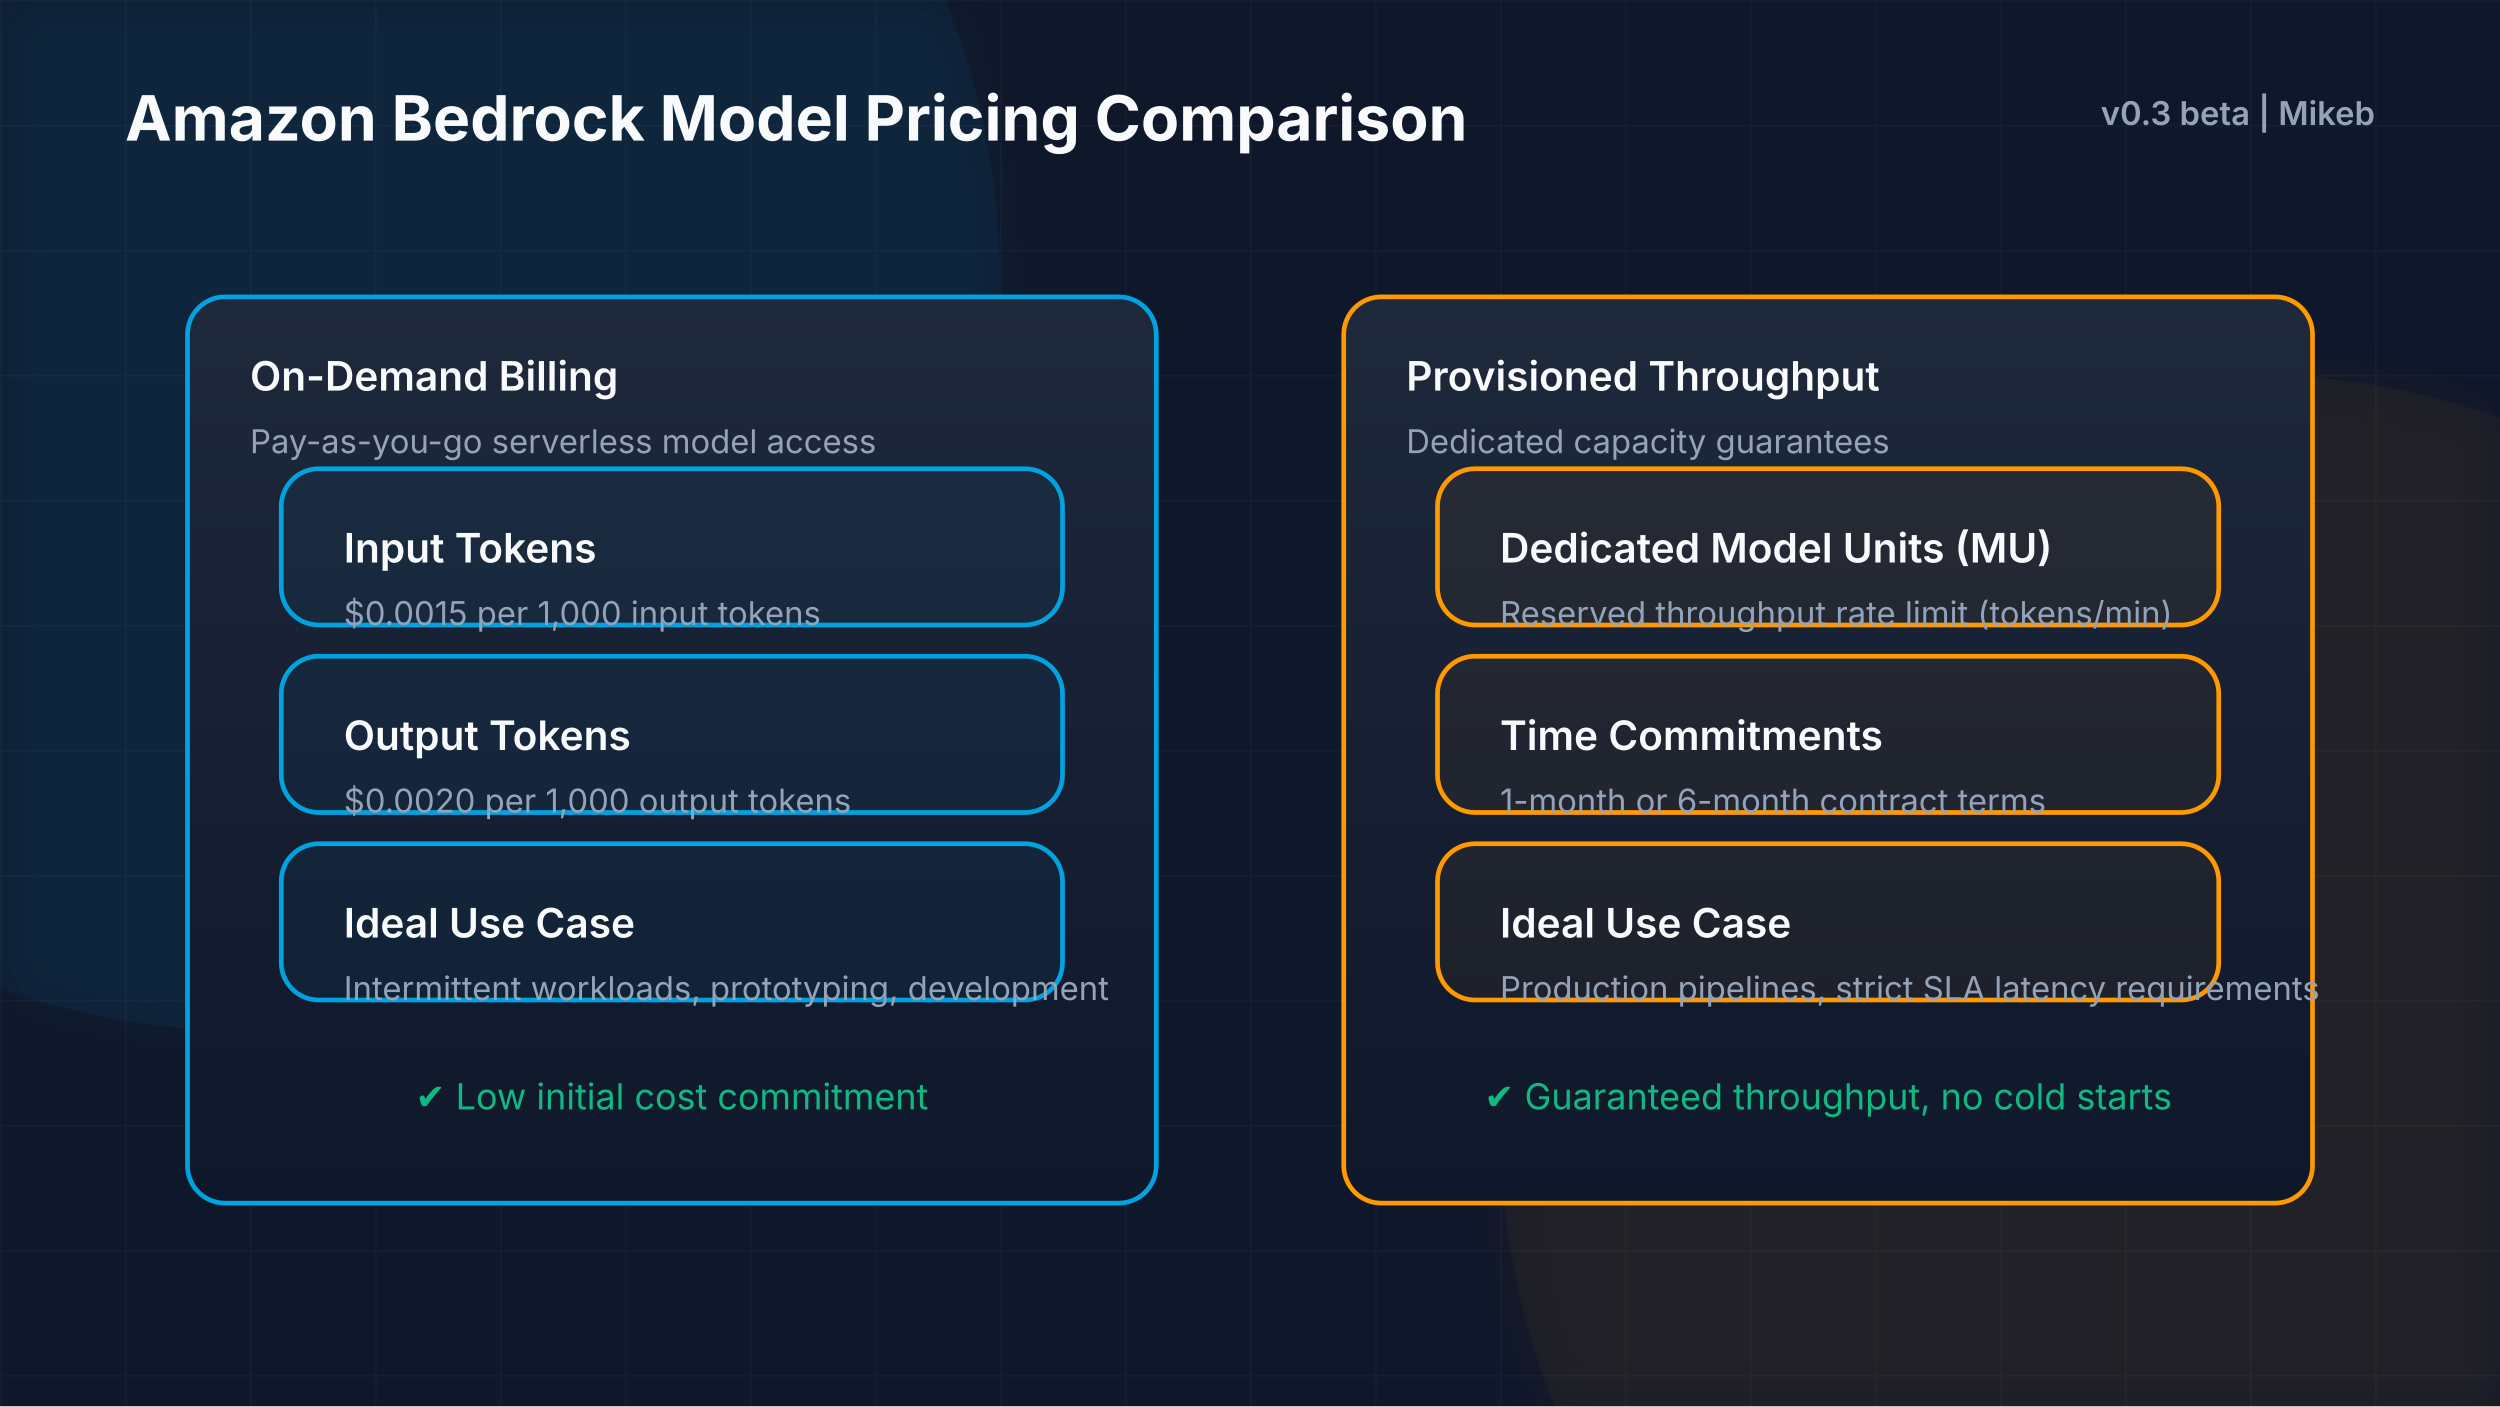
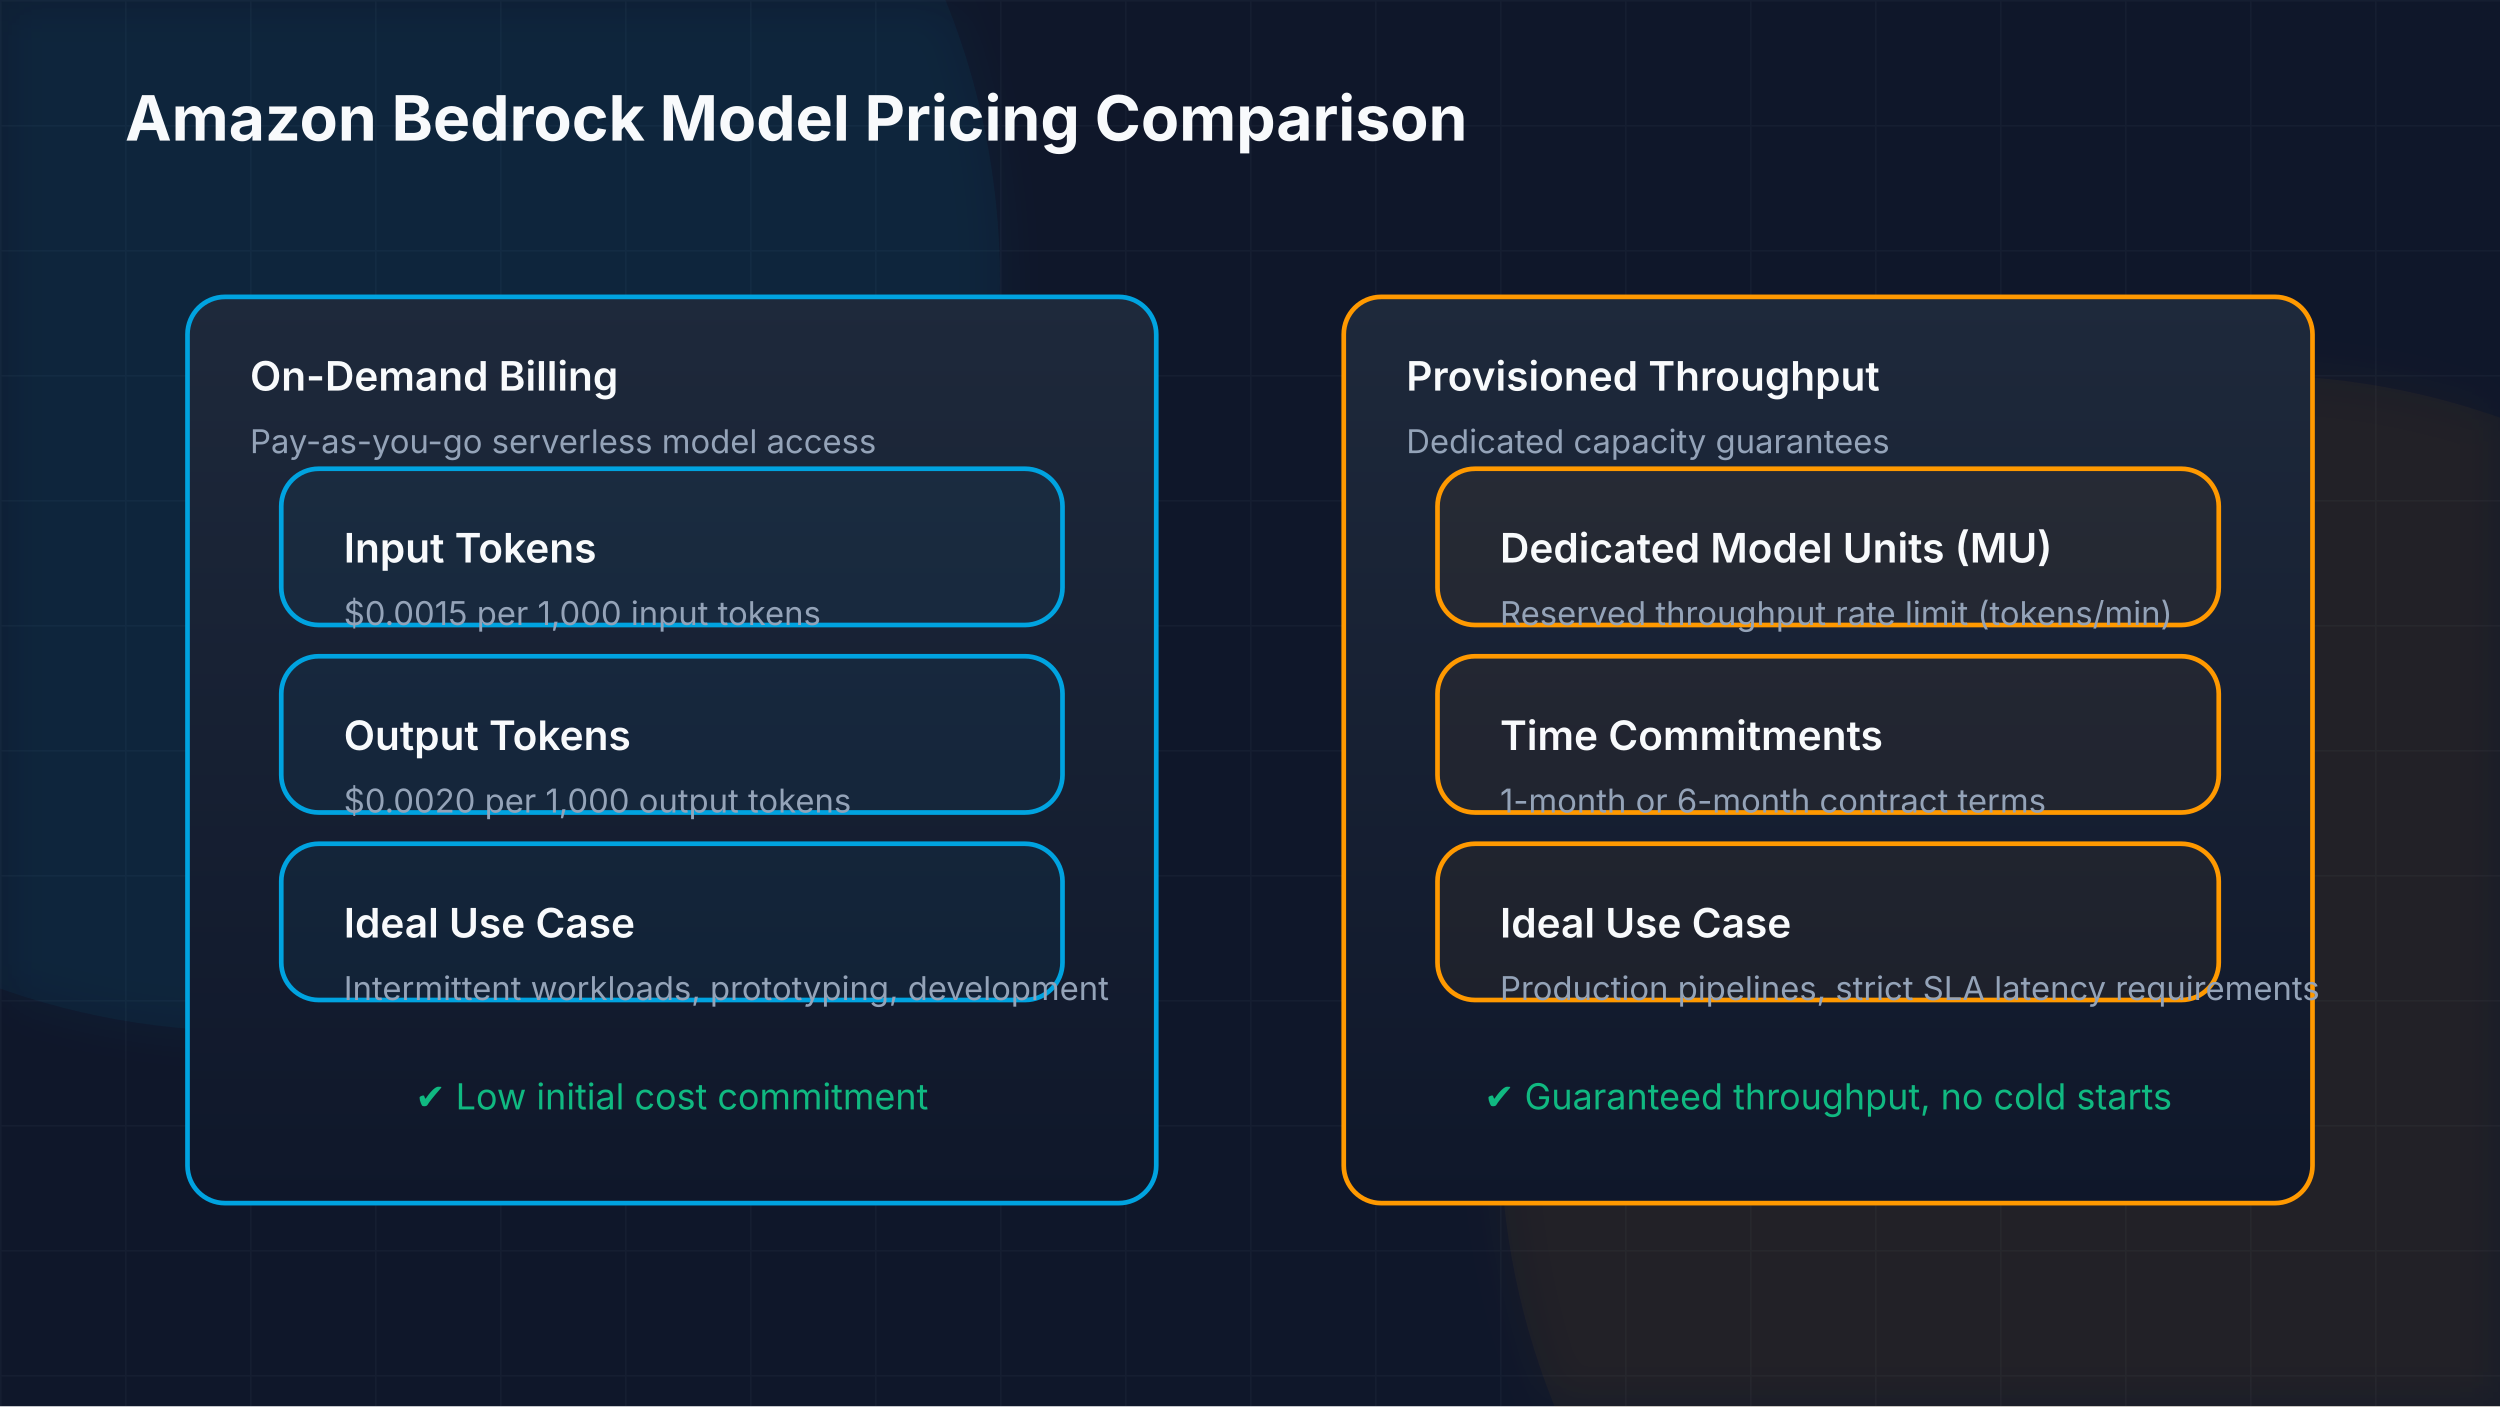
<svg xmlns="http://www.w3.org/2000/svg" viewBox="0 0 800 450" width="100%" height="100%">
  <defs>
    <linearGradient id="aws-orange" x1="0%" y1="0%" x2="100%" y2="100%">
      <stop offset="0%" stop-color="#FF9900" />
      <stop offset="100%" stop-color="#FFC400" />
    </linearGradient>
    <linearGradient id="cloud-blue" x1="0%" y1="0%" x2="100%" y2="100%">
      <stop offset="0%" stop-color="#00A3E0" />
      <stop offset="100%" stop-color="#1D70B8" />
    </linearGradient>
    <linearGradient id="success-green" x1="0%" y1="0%" x2="100%" y2="100%">
      <stop offset="0%" stop-color="#10B981" />
      <stop offset="100%" stop-color="#059669" />
    </linearGradient>
    <linearGradient id="alert-red" x1="0%" y1="0%" x2="100%" y2="100%">
      <stop offset="0%" stop-color="#EF4444" />
      <stop offset="100%" stop-color="#DC2626" />
    </linearGradient>
    <linearGradient id="warning-gold" x1="0%" y1="0%" x2="100%" y2="100%">
      <stop offset="0%" stop-color="#F59E0B" />
      <stop offset="100%" stop-color="#D97706" />
    </linearGradient>
    <linearGradient id="dark-card" x1="0%" y1="0%" x2="0%" y2="100%">
      <stop offset="0%" stop-color="#1E293B" />
      <stop offset="100%" stop-color="#0F172A" />
    </linearGradient>
    <linearGradient id="purple-glow" x1="0%" y1="0%" x2="100%" y2="100%">
      <stop offset="0%" stop-color="#8B5CF6" />
      <stop offset="100%" stop-color="#6D28D9" />
    </linearGradient>
    <filter id="glow-orange" x="-20%" y="-20%" width="140%" height="140%">
      <feGaussianBlur stdDeviation="8" result="blur" />
      <feComposite in="SourceGraphic" in2="blur" operator="over" />
    </filter>
    <filter id="glow-blue" x="-20%" y="-20%" width="140%" height="140%">
      <feGaussianBlur stdDeviation="8" result="blur" />
      <feComposite in="SourceGraphic" in2="blur" operator="over" />
    </filter>
    <pattern id="grid" width="40" height="40" patternUnits="userSpaceOnUse">
      <path d="M 40 0 L 0 0 0 40" fill="none" stroke="rgba(148, 163, 184, 0.05)" stroke-width="1" />
    </pattern>
  </defs>
  <rect width="800" height="450" fill="#0F172A" />
  <rect width="800" height="450" fill="url(#grid)" />
  <circle cx="80" cy="90" r="240" fill="rgba(0, 163, 224, 0.05)" filter="url(#glow-blue)" />
  <circle cx="720" cy="360" r="240" fill="rgba(255, 153, 0, 0.04)" filter="url(#glow-orange)" />
  <text x="40" y="45" font-family="Inter, system-ui, sans-serif" font-size="20" font-weight="700" fill="#F8FAFC">Amazon Bedrock Model Pricing Comparison</text>
-   <text x="760" y="40" font-family="Inter, system-ui, sans-serif" font-size="10.5" font-weight="600" fill="#94A3B8" text-anchor="end">v0.3 beta | Mikeb</text>
  <rect x="60" y="95" width="310" height="290" rx="12" fill="url(#dark-card)" stroke="#00A3E0" stroke-width="1.5" />
  <text x="80" y="125" font-family="Inter, system-ui, sans-serif" font-size="13" font-weight="600" fill="#F8FAFC">On-Demand Billing</text>
  <text x="80" y="145" font-family="Inter, system-ui, sans-serif" font-size="10.5" fill="#94A3B8">Pay-as-you-go serverless model access</text>
  <rect x="90" y="150" width="250" height="50" rx="12" fill="rgba(0,163,224,0.05)" stroke="#00A3E0" stroke-width="1.5" />
  <text x="110" y="180" font-family="Inter, system-ui, sans-serif" font-size="13" font-weight="600" fill="#F8FAFC">Input Tokens</text>
  <text x="110" y="200" font-family="Inter, system-ui, sans-serif" font-size="10.5" fill="#94A3B8">$0.0015 per 1,000 input tokens</text>
  <rect x="90" y="210" width="250" height="50" rx="12" fill="rgba(0,163,224,0.05)" stroke="#00A3E0" stroke-width="1.5" />
  <text x="110" y="240" font-family="Inter, system-ui, sans-serif" font-size="13" font-weight="600" fill="#F8FAFC">Output Tokens</text>
  <text x="110" y="260" font-family="Inter, system-ui, sans-serif" font-size="10.5" fill="#94A3B8">$0.0020 per 1,000 output tokens</text>
  <rect x="90" y="270" width="250" height="50" rx="12" fill="rgba(0,163,224,0.05)" stroke="#00A3E0" stroke-width="1.5" />
  <text x="110" y="300" font-family="Inter, system-ui, sans-serif" font-size="13" font-weight="600" fill="#F8FAFC">Ideal Use Case</text>
  <text x="110" y="320" font-family="Inter, system-ui, sans-serif" font-size="10.5" fill="#94A3B8">Intermittent workloads, prototyping, development</text>
  <text x="215" y="355" font-family="Inter" font-size="11.5" fill="#10B981" text-anchor="middle">✔ Low initial cost commitment</text>
  <rect x="430" y="95" width="310" height="290" rx="12" fill="url(#dark-card)" stroke="#FF9900" stroke-width="1.5" />
  <text x="450" y="125" font-family="Inter, system-ui, sans-serif" font-size="13" font-weight="600" fill="#F8FAFC">Provisioned Throughput</text>
  <text x="450" y="145" font-family="Inter, system-ui, sans-serif" font-size="10.5" fill="#94A3B8">Dedicated capacity guarantees</text>
  <rect x="460" y="150" width="250" height="50" rx="12" fill="rgba(255,153,0,0.05)" stroke="#FF9900" stroke-width="1.5" />
  <text x="480" y="180" font-family="Inter, system-ui, sans-serif" font-size="13" font-weight="600" fill="#F8FAFC">Dedicated Model Units (MU)</text>
  <text x="480" y="200" font-family="Inter, system-ui, sans-serif" font-size="10.5" fill="#94A3B8">Reserved throughput rate limit (tokens/min)</text>
  <rect x="460" y="210" width="250" height="50" rx="12" fill="rgba(255,153,0,0.05)" stroke="#FF9900" stroke-width="1.5" />
  <text x="480" y="240" font-family="Inter, system-ui, sans-serif" font-size="13" font-weight="600" fill="#F8FAFC">Time Commitments</text>
  <text x="480" y="260" font-family="Inter, system-ui, sans-serif" font-size="10.5" fill="#94A3B8">1-month or 6-month contract terms</text>
  <rect x="460" y="270" width="250" height="50" rx="12" fill="rgba(255,153,0,0.05)" stroke="#FF9900" stroke-width="1.5" />
  <text x="480" y="300" font-family="Inter, system-ui, sans-serif" font-size="13" font-weight="600" fill="#F8FAFC">Ideal Use Case</text>
  <text x="480" y="320" font-family="Inter, system-ui, sans-serif" font-size="10.5" fill="#94A3B8">Production pipelines, strict SLA latency requirements</text>
  <text x="585" y="355" font-family="Inter" font-size="11.5" fill="#10B981" text-anchor="middle">✔ Guaranteed throughput, no cold starts</text>
</svg>
